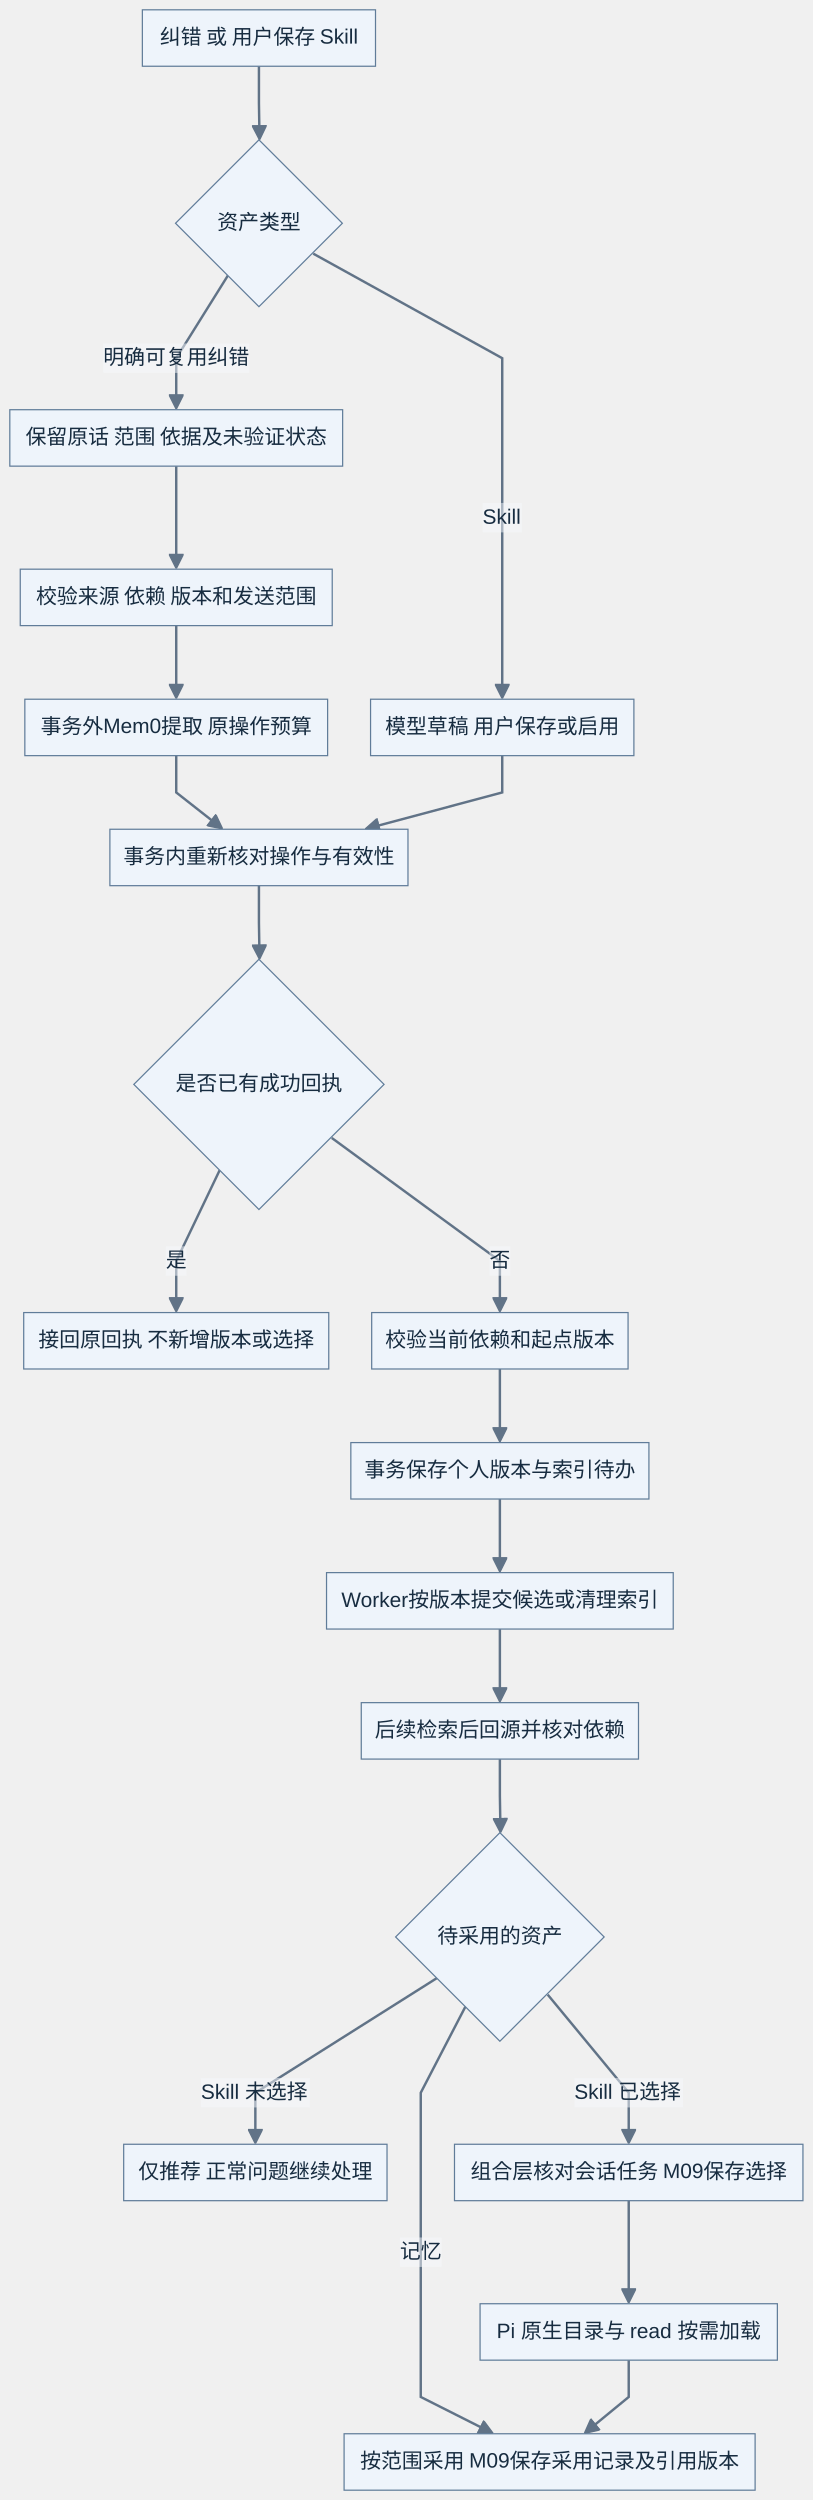
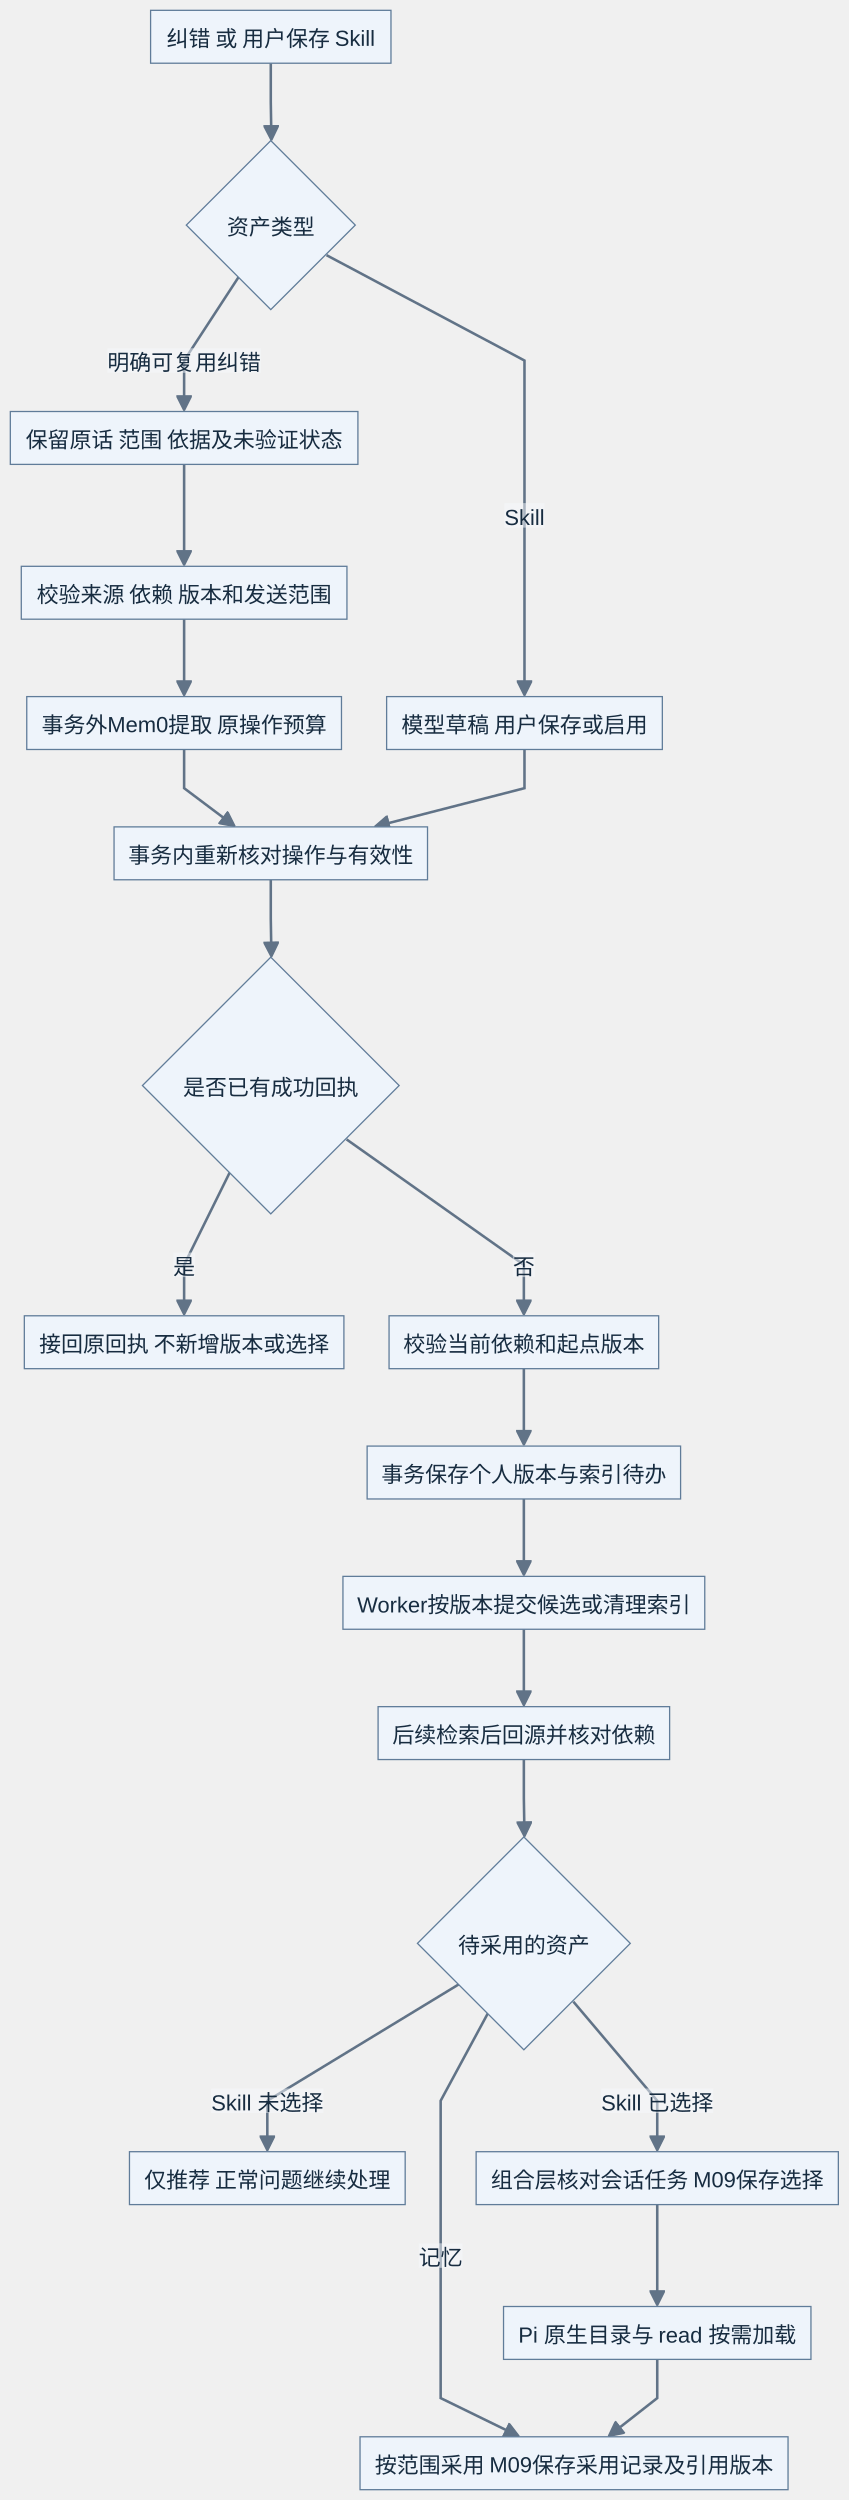
- <svg xmlns="http://www.w3.org/2000/svg" aria-roledescription="flowchart-v2" role="graphics-document document" viewBox="-8 -8 662.562 2038" height="2038" width="662.562" id="diagramF09">
+ <svg xmlns="http://www.w3.org/2000/svg" aria-roledescription="flowchart-v2" role="graphics-document document" viewBox="-8 -8 657.891 1938" height="1938" width="657.891" id="diagramF09">
  <style>#diagramF09{font-family:PingFang SC,Microsoft YaHei,Arial,sans-serif;font-size:17px;fill:#172c40;}#diagramF09 .error-icon{fill:#ffffff;}#diagramF09 .error-text{fill:#000000;stroke:#000000;}#diagramF09 .edge-thickness-normal{stroke-width:2px;}#diagramF09 .edge-thickness-thick{stroke-width:3.5px;}#diagramF09 .edge-pattern-solid{stroke-dasharray:0;}#diagramF09 .edge-pattern-dashed{stroke-dasharray:3;}#diagramF09 .edge-pattern-dotted{stroke-dasharray:2;}#diagramF09 .marker{fill:#617387;stroke:#617387;}#diagramF09 .marker.cross{stroke:#617387;}#diagramF09 svg{font-family:PingFang SC,Microsoft YaHei,Arial,sans-serif;font-size:17px;}#diagramF09 .label{font-family:PingFang SC,Microsoft YaHei,Arial,sans-serif;color:#172c40;}#diagramF09 .cluster-label text{fill:#000000;}#diagramF09 .cluster-label span,#diagramF09 p{color:#000000;}#diagramF09 .label text,#diagramF09 span,#diagramF09 p{fill:#172c40;color:#172c40;}#diagramF09 .node rect,#diagramF09 .node circle,#diagramF09 .node ellipse,#diagramF09 .node polygon,#diagramF09 .node path{fill:#eef4fb;stroke:#607c99;stroke-width:1px;}#diagramF09 .flowchart-label text{text-anchor:middle;}#diagramF09 .node .katex path{fill:#000;stroke:#000;stroke-width:1px;}#diagramF09 .node .label{text-align:center;}#diagramF09 .node.clickable{cursor:pointer;}#diagramF09 .arrowheadPath{fill:#0b0b0b;}#diagramF09 .edgePath .path{stroke:#617387;stroke-width:2.0px;}#diagramF09 .flowchart-link{stroke:#617387;fill:none;}#diagramF09 .edgeLabel{background-color:#f5f8fb;text-align:center;}#diagramF09 .edgeLabel rect{opacity:0.5;background-color:#f5f8fb;fill:#f5f8fb;}#diagramF09 .labelBkg{background-color:rgba(245, 248, 251, 0.5);}#diagramF09 .cluster rect{fill:#f7f9fc;stroke:#bccbd9;stroke-width:1px;}#diagramF09 .cluster text{fill:#000000;}#diagramF09 .cluster span,#diagramF09 p{color:#000000;}#diagramF09 div.mermaidTooltip{position:absolute;text-align:center;max-width:200px;padding:2px;font-family:PingFang SC,Microsoft YaHei,Arial,sans-serif;font-size:12px;background:#ffffff;border:1px solid hsl(0, 0%, 90%);border-radius:2px;pointer-events:none;z-index:100;}#diagramF09 .flowchartTitleText{text-anchor:middle;font-size:18px;fill:#172c40;}#diagramF09 :root{--mermaid-font-family:PingFang SC,Microsoft YaHei,Arial,sans-serif;}</style>
  <g>
    <marker orient="auto" markerHeight="12" markerWidth="12" markerUnits="userSpaceOnUse" refY="5" refX="6" viewBox="0 0 10 10" class="marker flowchart" id="diagramF09_flowchart-pointEnd">
      <path style="stroke-width: 1; stroke-dasharray: 1, 0;" class="arrowMarkerPath" d="M 0 0 L 10 5 L 0 10 z" />
    </marker>
    <marker orient="auto" markerHeight="12" markerWidth="12" markerUnits="userSpaceOnUse" refY="5" refX="4.5" viewBox="0 0 10 10" class="marker flowchart" id="diagramF09_flowchart-pointStart">
      <path style="stroke-width: 1; stroke-dasharray: 1, 0;" class="arrowMarkerPath" d="M 0 5 L 10 10 L 10 0 z" />
    </marker>
    <marker orient="auto" markerHeight="11" markerWidth="11" markerUnits="userSpaceOnUse" refY="5" refX="11" viewBox="0 0 10 10" class="marker flowchart" id="diagramF09_flowchart-circleEnd">
      <circle style="stroke-width: 1; stroke-dasharray: 1, 0;" class="arrowMarkerPath" r="5" cy="5" cx="5" />
    </marker>
    <marker orient="auto" markerHeight="11" markerWidth="11" markerUnits="userSpaceOnUse" refY="5" refX="-1" viewBox="0 0 10 10" class="marker flowchart" id="diagramF09_flowchart-circleStart">
      <circle style="stroke-width: 1; stroke-dasharray: 1, 0;" class="arrowMarkerPath" r="5" cy="5" cx="5" />
    </marker>
    <marker orient="auto" markerHeight="11" markerWidth="11" markerUnits="userSpaceOnUse" refY="5.2" refX="12" viewBox="0 0 11 11" class="marker cross flowchart" id="diagramF09_flowchart-crossEnd">
      <path style="stroke-width: 2; stroke-dasharray: 1, 0;" class="arrowMarkerPath" d="M 1,1 l 9,9 M 10,1 l -9,9" />
    </marker>
    <marker orient="auto" markerHeight="11" markerWidth="11" markerUnits="userSpaceOnUse" refY="5.2" refX="-1" viewBox="0 0 11 11" class="marker cross flowchart" id="diagramF09_flowchart-crossStart">
      <path style="stroke-width: 2; stroke-dasharray: 1, 0;" class="arrowMarkerPath" d="M 1,1 l 9,9 M 10,1 l -9,9" />
    </marker>
    <g class="root">
      <g class="clusters" />
      <g class="edgePaths">
-         <path marker-end="url(#diagramF09_flowchart-pointEnd)" style="fill:none;" class="edge-thickness-normal edge-pattern-solid flowchart-link LS-A LE-B" id="L-A-B-0" d="M203.082,46L203.082,76L203.495,101.201" />
-         <path marker-end="url(#diagramF09_flowchart-pointEnd)" style="fill:none;" class="edge-thickness-normal edge-pattern-solid flowchart-link LS-B LE-C" id="L-B-C-0" d="M177.742,216.66L135.664,284L135.664,320.7" />
-         <path marker-end="url(#diagramF09_flowchart-pointEnd)" style="fill:none;" class="edge-thickness-normal edge-pattern-solid flowchart-link LS-B LE-D" id="L-B-D-0" d="M247.322,198.76L401.414,284L401.414,349L401.414,414L401.414,479L401.414,532L401.414,556.7" />
-         <path marker-end="url(#diagramF09_flowchart-pointEnd)" style="fill:none;" class="edge-thickness-normal edge-pattern-solid flowchart-link LS-C LE-Pre" id="L-C-Pre-0" d="M135.664,372L135.664,414L135.664,450.7" />
-         <path marker-end="url(#diagramF09_flowchart-pointEnd)" style="fill:none;" class="edge-thickness-normal edge-pattern-solid flowchart-link LS-Pre LE-Extract" id="L-Pre-Extract-0" d="M135.664,502L135.664,532L135.664,556.7" />
-         <path marker-end="url(#diagramF09_flowchart-pointEnd)" style="fill:none;" class="edge-thickness-normal edge-pattern-solid flowchart-link LS-Extract LE-O" id="L-Extract-O-0" d="M135.664,608L135.664,638L169.659,664.724" />
-         <path marker-end="url(#diagramF09_flowchart-pointEnd)" style="fill:none;" class="edge-thickness-normal edge-pattern-solid flowchart-link LS-D LE-O" id="L-D-O-0" d="M401.414,608L401.414,638L294.271,666.632" />
-         <path marker-end="url(#diagramF09_flowchart-pointEnd)" style="fill:none;" class="edge-thickness-normal edge-pattern-solid flowchart-link LS-O LE-P" id="L-O-P-0" d="M203.082,714L203.082,744L203.495,769.201" />
-         <path marker-end="url(#diagramF09_flowchart-pointEnd)" style="fill:none;" class="edge-thickness-normal edge-pattern-solid flowchart-link LS-P LE-R" id="L-P-R-0" d="M171.056,945.974L135.664,1020L135.664,1056.7" />
-         <path marker-end="url(#diagramF09_flowchart-pointEnd)" style="fill:none;" class="edge-thickness-normal edge-pattern-solid flowchart-link LS-P LE-V" id="L-P-V-0" d="M262.435,919.647L399.5,1020L399.5,1056.7" />
-         <path marker-end="url(#diagramF09_flowchart-pointEnd)" style="fill:none;" class="edge-thickness-normal edge-pattern-solid flowchart-link LS-V LE-E" id="L-V-E-0" d="M399.5,1108L399.5,1138L399.5,1162.7" />
-         <path marker-end="url(#diagramF09_flowchart-pointEnd)" style="fill:none;" class="edge-thickness-normal edge-pattern-solid flowchart-link LS-E LE-Commit" id="L-E-Commit-0" d="M399.5,1214L399.5,1244L399.5,1268.7" />
-         <path marker-end="url(#diagramF09_flowchart-pointEnd)" style="fill:none;" class="edge-thickness-normal edge-pattern-solid flowchart-link LS-Commit LE-F" id="L-Commit-F-0" d="M399.5,1320L399.5,1350L399.5,1374.7" />
-         <path marker-end="url(#diagramF09_flowchart-pointEnd)" style="fill:none;" class="edge-thickness-normal edge-pattern-solid flowchart-link LS-F LE-G" id="L-F-G-0" d="M399.5,1426L399.5,1456L399.913,1481.201" />
-         <path marker-end="url(#diagramF09_flowchart-pointEnd)" style="fill:none;" class="edge-thickness-normal edge-pattern-solid flowchart-link LS-G LE-H" id="L-G-H-0" d="M348.079,1604.579L200.164,1698L200.164,1734.7" />
-         <path marker-end="url(#diagramF09_flowchart-pointEnd)" style="fill:none;" class="edge-thickness-normal edge-pattern-solid flowchart-link LS-G LE-J" id="L-G-J-0" d="M438.476,1618.024L504.531,1698L504.531,1734.7" />
-         <path marker-end="url(#diagramF09_flowchart-pointEnd)" style="fill:none;" class="edge-thickness-normal edge-pattern-solid flowchart-link LS-G LE-I" id="L-G-I-0" d="M371.371,1627.871L335,1698L335,1763L335,1828L335,1893L335,1946L389.72,1973.612" />
-         <path marker-end="url(#diagramF09_flowchart-pointEnd)" style="fill:none;" class="edge-thickness-normal edge-pattern-solid flowchart-link LS-J LE-Native" id="L-J-Native-0" d="M504.531,1786L504.531,1828L504.531,1864.7" />
-         <path marker-end="url(#diagramF09_flowchart-pointEnd)" style="fill:none;" class="edge-thickness-normal edge-pattern-solid flowchart-link LS-Native LE-I" id="L-Native-I-0" d="M504.531,1916L504.531,1946L472.117,1972.635" />
+         <path marker-end="url(#diagramF09_flowchart-pointEnd)" style="fill:none;" class="edge-thickness-normal edge-pattern-solid flowchart-link LS-A LE-B" id="L-A-B-0" d="M201.91,41L201.91,71L202.323,96.201" />
+         <path marker-end="url(#diagramF09_flowchart-pointEnd)" style="fill:none;" class="edge-thickness-normal edge-pattern-solid flowchart-link LS-B LE-C" id="L-B-C-0" d="M176.853,206.943L134.727,271.5L134.727,305.7" />
+         <path marker-end="url(#diagramF09_flowchart-pointEnd)" style="fill:none;" class="edge-thickness-normal edge-pattern-solid flowchart-link LS-B LE-D" id="L-B-D-0" d="M245.112,189.798L398.578,271.5L398.578,331.5L398.578,391.5L398.578,451.5L398.578,502L398.578,526.7" />
+         <path marker-end="url(#diagramF09_flowchart-pointEnd)" style="fill:none;" class="edge-thickness-normal edge-pattern-solid flowchart-link LS-C LE-Pre" id="L-C-Pre-0" d="M134.727,352L134.727,391.5L134.727,425.7" />
+         <path marker-end="url(#diagramF09_flowchart-pointEnd)" style="fill:none;" class="edge-thickness-normal edge-pattern-solid flowchart-link LS-Pre LE-Extract" id="L-Pre-Extract-0" d="M134.727,472L134.727,502L134.727,526.7" />
+         <path marker-end="url(#diagramF09_flowchart-pointEnd)" style="fill:none;" class="edge-thickness-normal edge-pattern-solid flowchart-link LS-Extract LE-O" id="L-Extract-O-0" d="M134.727,573L134.727,603L170.401,629.815" />
+         <path marker-end="url(#diagramF09_flowchart-pointEnd)" style="fill:none;" class="edge-thickness-normal edge-pattern-solid flowchart-link LS-D LE-O" id="L-D-O-0" d="M398.578,573L398.578,603L286.879,631.682" />
+         <path marker-end="url(#diagramF09_flowchart-pointEnd)" style="fill:none;" class="edge-thickness-normal edge-pattern-solid flowchart-link LS-O LE-P" id="L-O-P-0" d="M201.91,674L201.91,704L202.323,729.201" />
+         <path marker-end="url(#diagramF09_flowchart-pointEnd)" style="fill:none;" class="edge-thickness-normal edge-pattern-solid flowchart-link LS-P LE-R" id="L-P-R-0" d="M169.989,901.079L134.727,972.5L134.727,1006.7" />
+         <path marker-end="url(#diagramF09_flowchart-pointEnd)" style="fill:none;" class="edge-thickness-normal edge-pattern-solid flowchart-link LS-P LE-V" id="L-P-V-0" d="M260.648,875.262L398.094,972.5L398.094,1006.7" />
+         <path marker-end="url(#diagramF09_flowchart-pointEnd)" style="fill:none;" class="edge-thickness-normal edge-pattern-solid flowchart-link LS-V LE-E" id="L-V-E-0" d="M398.094,1053L398.094,1083L398.094,1107.7" />
+         <path marker-end="url(#diagramF09_flowchart-pointEnd)" style="fill:none;" class="edge-thickness-normal edge-pattern-solid flowchart-link LS-E LE-Commit" id="L-E-Commit-0" d="M398.094,1154L398.094,1184L398.094,1208.7" />
+         <path marker-end="url(#diagramF09_flowchart-pointEnd)" style="fill:none;" class="edge-thickness-normal edge-pattern-solid flowchart-link LS-Commit LE-F" id="L-Commit-F-0" d="M398.094,1255L398.094,1285L398.094,1309.7" />
+         <path marker-end="url(#diagramF09_flowchart-pointEnd)" style="fill:none;" class="edge-thickness-normal edge-pattern-solid flowchart-link LS-F LE-G" id="L-F-G-0" d="M398.094,1356L398.094,1386L398.507,1411.201" />
+         <path marker-end="url(#diagramF09_flowchart-pointEnd)" style="fill:none;" class="edge-thickness-normal edge-pattern-solid flowchart-link LS-G LE-H" id="L-G-H-0" d="M347.462,1530.368L199.227,1620.5L199.227,1654.7" />
+         <path marker-end="url(#diagramF09_flowchart-pointEnd)" style="fill:none;" class="edge-thickness-normal edge-pattern-solid flowchart-link LS-G LE-J" id="L-G-J-0" d="M436.439,1543.654L501.492,1620.5L501.492,1654.7" />
+         <path marker-end="url(#diagramF09_flowchart-pointEnd)" style="fill:none;" class="edge-thickness-normal edge-pattern-solid flowchart-link LS-G LE-I" id="L-G-I-0" d="M370.062,1552.968L333.594,1620.5L333.594,1680.5L333.594,1740.5L333.594,1800.5L333.594,1851L390.256,1878.674" />
+         <path marker-end="url(#diagramF09_flowchart-pointEnd)" style="fill:none;" class="edge-thickness-normal edge-pattern-solid flowchart-link LS-J LE-Native" id="L-J-Native-0" d="M501.492,1701L501.492,1740.5L501.492,1774.7" />
+         <path marker-end="url(#diagramF09_flowchart-pointEnd)" style="fill:none;" class="edge-thickness-normal edge-pattern-solid flowchart-link LS-Native LE-I" id="L-Native-I-0" d="M501.492,1821L501.492,1851L467.348,1877.733" />
      </g>
      <g class="edgeLabels">
        <g class="edgeLabel">
          <g transform="translate(0, 0)" class="label">
            <rect height="0" width="0" ry="0" rx="0" />
            <text style="">
              <tspan class="row" x="0" dy="1em" xml:space="preserve" />
            </text>
          </g>
        </g>
-         <g transform="translate(135.6641, 284)" class="edgeLabel">
-           <g transform="translate(-59.5, -12)" class="label">
-             <rect height="24" width="119" ry="0" rx="0" />
+         <g transform="translate(134.7266, 271.5)" class="edgeLabel">
+           <g transform="translate(-59.5, -9.5)" class="label">
+             <rect height="19" width="119" ry="0" rx="0" />
            <text style="">
              <tspan class="row" x="0" dy="1em" xml:space="preserve">明确可复用纠错</tspan>
            </text>
          </g>
        </g>
-         <g transform="translate(401.4141, 414)" class="edgeLabel">
-           <g transform="translate(-16.04688, -12)" class="label">
-             <rect height="24" width="32.094" ry="0" rx="0" />
+         <g transform="translate(398.5781, 391.5)" class="edgeLabel">
+           <g transform="translate(-15.58594, -9.5)" class="label">
+             <rect height="19" width="31.172" ry="0" rx="0" />
            <text style="">
              <tspan class="row" x="0" dy="1em" xml:space="preserve">Skill</tspan>
            </text>
          </g>
        </g>
        <g class="edgeLabel">
          <g transform="translate(0, 0)" class="label">
            <rect height="0" width="0" ry="0" rx="0" />
            <text style="">
              <tspan class="row" x="0" dy="1em" xml:space="preserve" />
            </text>
          </g>
        </g>
        <g class="edgeLabel">
          <g transform="translate(0, 0)" class="label">
            <rect height="0" width="0" ry="0" rx="0" />
            <text style="">
              <tspan class="row" x="0" dy="1em" xml:space="preserve" />
            </text>
          </g>
        </g>
        <g class="edgeLabel">
          <g transform="translate(0, 0)" class="label">
            <rect height="0" width="0" ry="0" rx="0" />
            <text style="">
              <tspan class="row" x="0" dy="1em" xml:space="preserve" />
            </text>
          </g>
        </g>
        <g class="edgeLabel">
          <g transform="translate(0, 0)" class="label">
            <rect height="0" width="0" ry="0" rx="0" />
            <text style="">
              <tspan class="row" x="0" dy="1em" xml:space="preserve" />
            </text>
          </g>
        </g>
        <g class="edgeLabel">
          <g transform="translate(0, 0)" class="label">
            <rect height="0" width="0" ry="0" rx="0" />
            <text style="">
              <tspan class="row" x="0" dy="1em" xml:space="preserve" />
            </text>
          </g>
        </g>
-         <g transform="translate(135.6641, 1020)" class="edgeLabel">
-           <g transform="translate(-8.5, -12)" class="label">
-             <rect height="24" width="17" ry="0" rx="0" />
+         <g transform="translate(134.7266, 972.5)" class="edgeLabel">
+           <g transform="translate(-8.5, -9.5)" class="label">
+             <rect height="19" width="17" ry="0" rx="0" />
            <text style="">
              <tspan class="row" x="0" dy="1em" xml:space="preserve">是</tspan>
            </text>
          </g>
        </g>
-         <g transform="translate(399.5, 1020)" class="edgeLabel">
-           <g transform="translate(-8.5, -12)" class="label">
-             <rect height="24" width="17" ry="0" rx="0" />
+         <g transform="translate(398.0938, 972.5)" class="edgeLabel">
+           <g transform="translate(-8.5, -9.5)" class="label">
+             <rect height="19" width="17" ry="0" rx="0" />
            <text style="">
              <tspan class="row" x="0" dy="1em" xml:space="preserve">否</tspan>
            </text>
          </g>
        </g>
        <g class="edgeLabel">
          <g transform="translate(0, 0)" class="label">
            <rect height="0" width="0" ry="0" rx="0" />
            <text style="">
              <tspan class="row" x="0" dy="1em" xml:space="preserve" />
            </text>
          </g>
        </g>
        <g class="edgeLabel">
          <g transform="translate(0, 0)" class="label">
            <rect height="0" width="0" ry="0" rx="0" />
            <text style="">
              <tspan class="row" x="0" dy="1em" xml:space="preserve" />
            </text>
          </g>
        </g>
        <g class="edgeLabel">
          <g transform="translate(0, 0)" class="label">
            <rect height="0" width="0" ry="0" rx="0" />
            <text style="">
              <tspan class="row" x="0" dy="1em" xml:space="preserve" />
            </text>
          </g>
        </g>
        <g class="edgeLabel">
          <g transform="translate(0, 0)" class="label">
            <rect height="0" width="0" ry="0" rx="0" />
            <text style="">
              <tspan class="row" x="0" dy="1em" xml:space="preserve" />
            </text>
          </g>
        </g>
-         <g transform="translate(200.1641, 1698)" class="edgeLabel">
-           <g transform="translate(-44.375, -12)" class="label">
-             <rect height="24" width="88.75" ry="0" rx="0" />
+         <g transform="translate(199.2266, 1620.5)" class="edgeLabel">
+           <g transform="translate(-43.45312, -9.5)" class="label">
+             <rect height="19" width="86.906" ry="0" rx="0" />
            <text style="">
              <tspan class="row" x="0" dy="1em" xml:space="preserve">Skill 未选择</tspan>
            </text>
          </g>
        </g>
-         <g transform="translate(504.5312, 1698)" class="edgeLabel">
-           <g transform="translate(-44.375, -12)" class="label">
-             <rect height="24" width="88.75" ry="0" rx="0" />
+         <g transform="translate(501.4922, 1620.5)" class="edgeLabel">
+           <g transform="translate(-43.45312, -9.5)" class="label">
+             <rect height="19" width="86.906" ry="0" rx="0" />
            <text style="">
              <tspan class="row" x="0" dy="1em" xml:space="preserve">Skill 已选择</tspan>
            </text>
          </g>
        </g>
-         <g transform="translate(335, 1828)" class="edgeLabel">
-           <g transform="translate(-17, -12)" class="label">
-             <rect height="24" width="34" ry="0" rx="0" />
+         <g transform="translate(333.5938, 1740.5)" class="edgeLabel">
+           <g transform="translate(-17, -9.5)" class="label">
+             <rect height="19" width="34" ry="0" rx="0" />
            <text style="">
              <tspan class="row" x="0" dy="1em" xml:space="preserve">记忆</tspan>
            </text>
          </g>
        </g>
        <g class="edgeLabel">
          <g transform="translate(0, 0)" class="label">
            <rect height="0" width="0" ry="0" rx="0" />
            <text style="">
              <tspan class="row" x="0" dy="1em" xml:space="preserve" />
            </text>
          </g>
        </g>
        <g class="edgeLabel">
          <g transform="translate(0, 0)" class="label">
            <rect height="0" width="0" ry="0" rx="0" />
            <text style="">
              <tspan class="row" x="0" dy="1em" xml:space="preserve" />
            </text>
          </g>
        </g>
      </g>
      <g class="nodes">
-         <g transform="translate(203.082, 23)" data-id="A" data-node="true" id="flowchart-A-395" class="node default default flowchart-label">
-           <rect height="46" width="190.062" y="-23" x="-95.031" ry="0" rx="0" style="" class="basic label-container" />
-           <g transform="translate(0, -12)" style="" class="label">
+         <g transform="translate(201.9102, 20.5)" data-id="A" data-node="true" id="flowchart-A-419" class="node default default flowchart-label">
+           <rect height="41" width="186.344" y="-20.5" x="-93.172" ry="0" rx="0" style="" class="basic label-container" />
+           <g transform="translate(0, -9.5)" style="" class="label">
            <rect />
            <text style="">
              <tspan class="row" x="0" dy="1em" xml:space="preserve">纠错 或 用户保存 Skill</tspan>
            </text>
          </g>
        </g>
-         <g transform="translate(203.082, 174)" data-id="B" data-node="true" id="flowchart-B-396" class="node default default flowchart-label">
-           <polygon style="" transform="translate(-68,68)" class="label-container" points="68,0 136,-68 68,-136 0,-68" />
-           <g transform="translate(0, -12)" style="" class="label">
+         <g transform="translate(201.9102, 166.5)" data-id="B" data-node="true" id="flowchart-B-420" class="node default default flowchart-label">
+           <polygon style="" transform="translate(-65.5,65.5)" class="label-container" points="65.5,0 131,-65.5 65.5,-131 0,-65.5" />
+           <g transform="translate(0, -9.5)" style="" class="label">
            <rect />
            <text style="">
              <tspan class="row" x="0" dy="1em" xml:space="preserve">资产类型</tspan>
            </text>
          </g>
        </g>
-         <g transform="translate(135.6641, 349)" data-id="C" data-node="true" id="flowchart-C-398" class="node default default flowchart-label">
-           <rect height="46" width="271.328" y="-23" x="-135.664" ry="0" rx="0" style="" class="basic label-container" />
-           <g transform="translate(0, -12)" style="" class="label">
+         <g transform="translate(134.7266, 331.5)" data-id="C" data-node="true" id="flowchart-C-422" class="node default default flowchart-label">
+           <rect height="41" width="269.453" y="-20.5" x="-134.727" ry="0" rx="0" style="" class="basic label-container" />
+           <g transform="translate(0, -9.5)" style="" class="label">
            <rect />
            <text style="">
              <tspan class="row" x="0" dy="1em" xml:space="preserve">保留原话 范围 依据及未验证状态</tspan>
            </text>
          </g>
        </g>
-         <g transform="translate(401.4141, 585)" data-id="D" data-node="true" id="flowchart-D-400" class="node default default flowchart-label">
-           <rect height="46" width="214.672" y="-23" x="-107.336" ry="0" rx="0" style="" class="basic label-container" />
-           <g transform="translate(0, -12)" style="" class="label">
+         <g transform="translate(398.5781, 552.5)" data-id="D" data-node="true" id="flowchart-D-424" class="node default default flowchart-label">
+           <rect height="41" width="213.734" y="-20.5" x="-106.867" ry="0" rx="0" style="" class="basic label-container" />
+           <g transform="translate(0, -9.5)" style="" class="label">
            <rect />
            <text style="">
              <tspan class="row" x="0" dy="1em" xml:space="preserve">模型草稿 用户保存或启用</tspan>
            </text>
          </g>
        </g>
-         <g transform="translate(135.6641, 479)" data-id="Pre" data-node="true" id="flowchart-Pre-402" class="node default default flowchart-label">
-           <rect height="46" width="254.328" y="-23" x="-127.164" ry="0" rx="0" style="" class="basic label-container" />
-           <g transform="translate(0, -12)" style="" class="label">
+         <g transform="translate(134.7266, 451.5)" data-id="Pre" data-node="true" id="flowchart-Pre-426" class="node default default flowchart-label">
+           <rect height="41" width="252.453" y="-20.5" x="-126.227" ry="0" rx="0" style="" class="basic label-container" />
+           <g transform="translate(0, -9.5)" style="" class="label">
            <rect />
            <text style="">
              <tspan class="row" x="0" dy="1em" xml:space="preserve">校验来源 依赖 版本和发送范围</tspan>
            </text>
          </g>
        </g>
-         <g transform="translate(135.6641, 585)" data-id="Extract" data-node="true" id="flowchart-Extract-404" class="node default default flowchart-label">
-           <rect height="46" width="246.828" y="-23" x="-123.414" ry="0" rx="0" style="" class="basic label-container" />
-           <g transform="translate(0, -12)" style="" class="label">
+         <g transform="translate(134.7266, 552.5)" data-id="Extract" data-node="true" id="flowchart-Extract-428" class="node default default flowchart-label">
+           <rect height="41" width="243.969" y="-20.5" x="-121.984" ry="0" rx="0" style="" class="basic label-container" />
+           <g transform="translate(0, -9.5)" style="" class="label">
            <rect />
            <text style="">
              <tspan class="row" x="0" dy="1em" xml:space="preserve">事务外Mem0提取 原操作预算</tspan>
            </text>
          </g>
        </g>
-         <g transform="translate(203.082, 691)" data-id="O" data-node="true" id="flowchart-O-406" class="node default default flowchart-label">
-           <rect height="46" width="243" y="-23" x="-121.5" ry="0" rx="0" style="" class="basic label-container" />
-           <g transform="translate(0, -12)" style="" class="label">
+         <g transform="translate(201.9102, 653.5)" data-id="O" data-node="true" id="flowchart-O-430" class="node default default flowchart-label">
+           <rect height="41" width="243" y="-20.5" x="-121.5" ry="0" rx="0" style="" class="basic label-container" />
+           <g transform="translate(0, -9.5)" style="" class="label">
            <rect />
            <text style="">
              <tspan class="row" x="0" dy="1em" xml:space="preserve">事务内重新核对操作与有效性</tspan>
            </text>
          </g>
        </g>
-         <g transform="translate(203.082, 876)" data-id="P" data-node="true" id="flowchart-P-410" class="node default default flowchart-label">
-           <polygon style="" transform="translate(-102,102)" class="label-container" points="102,0 204,-102 102,-204 0,-102" />
-           <g transform="translate(0, -12)" style="" class="label">
+         <g transform="translate(201.9102, 833.5)" data-id="P" data-node="true" id="flowchart-P-434" class="node default default flowchart-label">
+           <polygon style="" transform="translate(-99.5,99.5)" class="label-container" points="99.5,0 199,-99.5 99.5,-199 0,-99.5" />
+           <g transform="translate(0, -9.5)" style="" class="label">
            <rect />
            <text style="">
              <tspan class="row" x="0" dy="1em" xml:space="preserve">是否已有成功回执</tspan>
            </text>
          </g>
        </g>
-         <g transform="translate(135.6641, 1085)" data-id="R" data-node="true" id="flowchart-R-412" class="node default default flowchart-label">
-           <rect height="46" width="248.672" y="-23" x="-124.336" ry="0" rx="0" style="" class="basic label-container" />
-           <g transform="translate(0, -12)" style="" class="label">
+         <g transform="translate(134.7266, 1032.5)" data-id="R" data-node="true" id="flowchart-R-436" class="node default default flowchart-label">
+           <rect height="41" width="247.734" y="-20.5" x="-123.867" ry="0" rx="0" style="" class="basic label-container" />
+           <g transform="translate(0, -9.5)" style="" class="label">
            <rect />
            <text style="">
              <tspan class="row" x="0" dy="1em" xml:space="preserve">接回原回执 不新增版本或选择</tspan>
            </text>
          </g>
        </g>
-         <g transform="translate(399.5, 1085)" data-id="V" data-node="true" id="flowchart-V-414" class="node default default flowchart-label">
-           <rect height="46" width="209" y="-23" x="-104.5" ry="0" rx="0" style="" class="basic label-container" />
-           <g transform="translate(0, -12)" style="" class="label">
+         <g transform="translate(398.0938, 1032.5)" data-id="V" data-node="true" id="flowchart-V-438" class="node default default flowchart-label">
+           <rect height="41" width="209" y="-20.5" x="-104.5" ry="0" rx="0" style="" class="basic label-container" />
+           <g transform="translate(0, -9.5)" style="" class="label">
            <rect />
            <text style="">
              <tspan class="row" x="0" dy="1em" xml:space="preserve">校验当前依赖和起点版本</tspan>
            </text>
          </g>
        </g>
-         <g transform="translate(399.5, 1191)" data-id="E" data-node="true" id="flowchart-E-416" class="node default default flowchart-label">
-           <rect height="46" width="243" y="-23" x="-121.5" ry="0" rx="0" style="" class="basic label-container" />
-           <g transform="translate(0, -12)" style="" class="label">
+         <g transform="translate(398.0938, 1133.5)" data-id="E" data-node="true" id="flowchart-E-440" class="node default default flowchart-label">
+           <rect height="41" width="243" y="-20.5" x="-121.5" ry="0" rx="0" style="" class="basic label-container" />
+           <g transform="translate(0, -9.5)" style="" class="label">
            <rect />
            <text style="">
              <tspan class="row" x="0" dy="1em" xml:space="preserve">事务保存个人版本与索引待办</tspan>
            </text>
          </g>
        </g>
-         <g transform="translate(399.5, 1297)" data-id="Commit" data-node="true" id="flowchart-Commit-418" class="node default default flowchart-label">
-           <rect height="46" width="282.625" y="-23" x="-141.312" ry="0" rx="0" style="" class="basic label-container" />
-           <g transform="translate(0, -12)" style="" class="label">
+         <g transform="translate(398.0938, 1234.5)" data-id="Commit" data-node="true" id="flowchart-Commit-442" class="node default default flowchart-label">
+           <rect height="41" width="280.484" y="-20.5" x="-140.242" ry="0" rx="0" style="" class="basic label-container" />
+           <g transform="translate(0, -9.5)" style="" class="label">
            <rect />
            <text style="">
              <tspan class="row" x="0" dy="1em" xml:space="preserve">Worker按版本提交候选或清理索引</tspan>
            </text>
          </g>
        </g>
-         <g transform="translate(399.5, 1403)" data-id="F" data-node="true" id="flowchart-F-420" class="node default default flowchart-label">
-           <rect height="46" width="226" y="-23" x="-113" ry="0" rx="0" style="" class="basic label-container" />
-           <g transform="translate(0, -12)" style="" class="label">
+         <g transform="translate(398.0938, 1335.5)" data-id="F" data-node="true" id="flowchart-F-444" class="node default default flowchart-label">
+           <rect height="41" width="226" y="-20.5" x="-113" ry="0" rx="0" style="" class="basic label-container" />
+           <g transform="translate(0, -9.5)" style="" class="label">
            <rect />
            <text style="">
              <tspan class="row" x="0" dy="1em" xml:space="preserve">后续检索后回源并核对依赖</tspan>
            </text>
          </g>
        </g>
-         <g transform="translate(399.5, 1571)" data-id="G" data-node="true" id="flowchart-G-422" class="node default default flowchart-label">
-           <polygon style="" transform="translate(-85,85)" class="label-container" points="85,0 170,-85 85,-170 0,-85" />
-           <g transform="translate(0, -12)" style="" class="label">
+         <g transform="translate(398.0938, 1498.5)" data-id="G" data-node="true" id="flowchart-G-446" class="node default default flowchart-label">
+           <polygon style="" transform="translate(-82.5,82.5)" class="label-container" points="82.5,0 165,-82.5 82.5,-165 0,-82.5" />
+           <g transform="translate(0, -9.5)" style="" class="label">
            <rect />
            <text style="">
              <tspan class="row" x="0" dy="1em" xml:space="preserve">待采用的资产</tspan>
            </text>
          </g>
        </g>
-         <g transform="translate(200.1641, 1763)" data-id="H" data-node="true" id="flowchart-H-424" class="node default default flowchart-label">
-           <rect height="46" width="214.672" y="-23" x="-107.336" ry="0" rx="0" style="" class="basic label-container" />
-           <g transform="translate(0, -12)" style="" class="label">
+         <g transform="translate(199.2266, 1680.5)" data-id="H" data-node="true" id="flowchart-H-448" class="node default default flowchart-label">
+           <rect height="41" width="213.734" y="-20.5" x="-106.867" ry="0" rx="0" style="" class="basic label-container" />
+           <g transform="translate(0, -9.5)" style="" class="label">
            <rect />
            <text style="">
              <tspan class="row" x="0" dy="1em" xml:space="preserve">仅推荐 正常问题继续处理</tspan>
            </text>
          </g>
        </g>
-         <g transform="translate(504.5312, 1763)" data-id="J" data-node="true" id="flowchart-J-426" class="node default default flowchart-label">
-           <rect height="46" width="284.062" y="-23" x="-142.031" ry="0" rx="0" style="" class="basic label-container" />
-           <g transform="translate(0, -12)" style="" class="label">
+         <g transform="translate(501.4922, 1680.5)" data-id="J" data-node="true" id="flowchart-J-450" class="node default default flowchart-label">
+           <rect height="41" width="280.797" y="-20.5" x="-140.398" ry="0" rx="0" style="" class="basic label-container" />
+           <g transform="translate(0, -9.5)" style="" class="label">
            <rect />
            <text style="">
              <tspan class="row" x="0" dy="1em" xml:space="preserve">组合层核对会话任务 M09保存选择</tspan>
            </text>
          </g>
        </g>
-         <g transform="translate(440.0312, 1999)" data-id="I" data-node="true" id="flowchart-I-428" class="node default default flowchart-label">
-           <rect height="46" width="335.062" y="-23" x="-167.531" ry="0" rx="0" style="" class="basic label-container" />
-           <g transform="translate(0, -12)" style="" class="label">
+         <g transform="translate(436.9922, 1901.5)" data-id="I" data-node="true" id="flowchart-I-452" class="node default default flowchart-label">
+           <rect height="41" width="331.797" y="-20.5" x="-165.898" ry="0" rx="0" style="" class="basic label-container" />
+           <g transform="translate(0, -9.5)" style="" class="label">
            <rect />
            <text style="">
              <tspan class="row" x="0" dy="1em" xml:space="preserve">按范围采用 M09保存采用记录及引用版本</tspan>
            </text>
          </g>
        </g>
-         <g transform="translate(504.5312, 1893)" data-id="Native" data-node="true" id="flowchart-Native-430" class="node default default flowchart-label">
-           <rect height="46" width="242.359" y="-23" x="-121.18" ry="0" rx="0" style="" class="basic label-container" />
-           <g transform="translate(0, -12)" style="" class="label">
+         <g transform="translate(501.4922, 1800.5)" data-id="Native" data-node="true" id="flowchart-Native-454" class="node default default flowchart-label">
+           <rect height="41" width="238.312" y="-20.5" x="-119.156" ry="0" rx="0" style="" class="basic label-container" />
+           <g transform="translate(0, -9.5)" style="" class="label">
            <rect />
            <text style="">
              <tspan class="row" x="0" dy="1em" xml:space="preserve">Pi 原生目录与 read 按需加载</tspan>
            </text>
          </g>
        </g>
      </g>
    </g>
  </g>
</svg>
